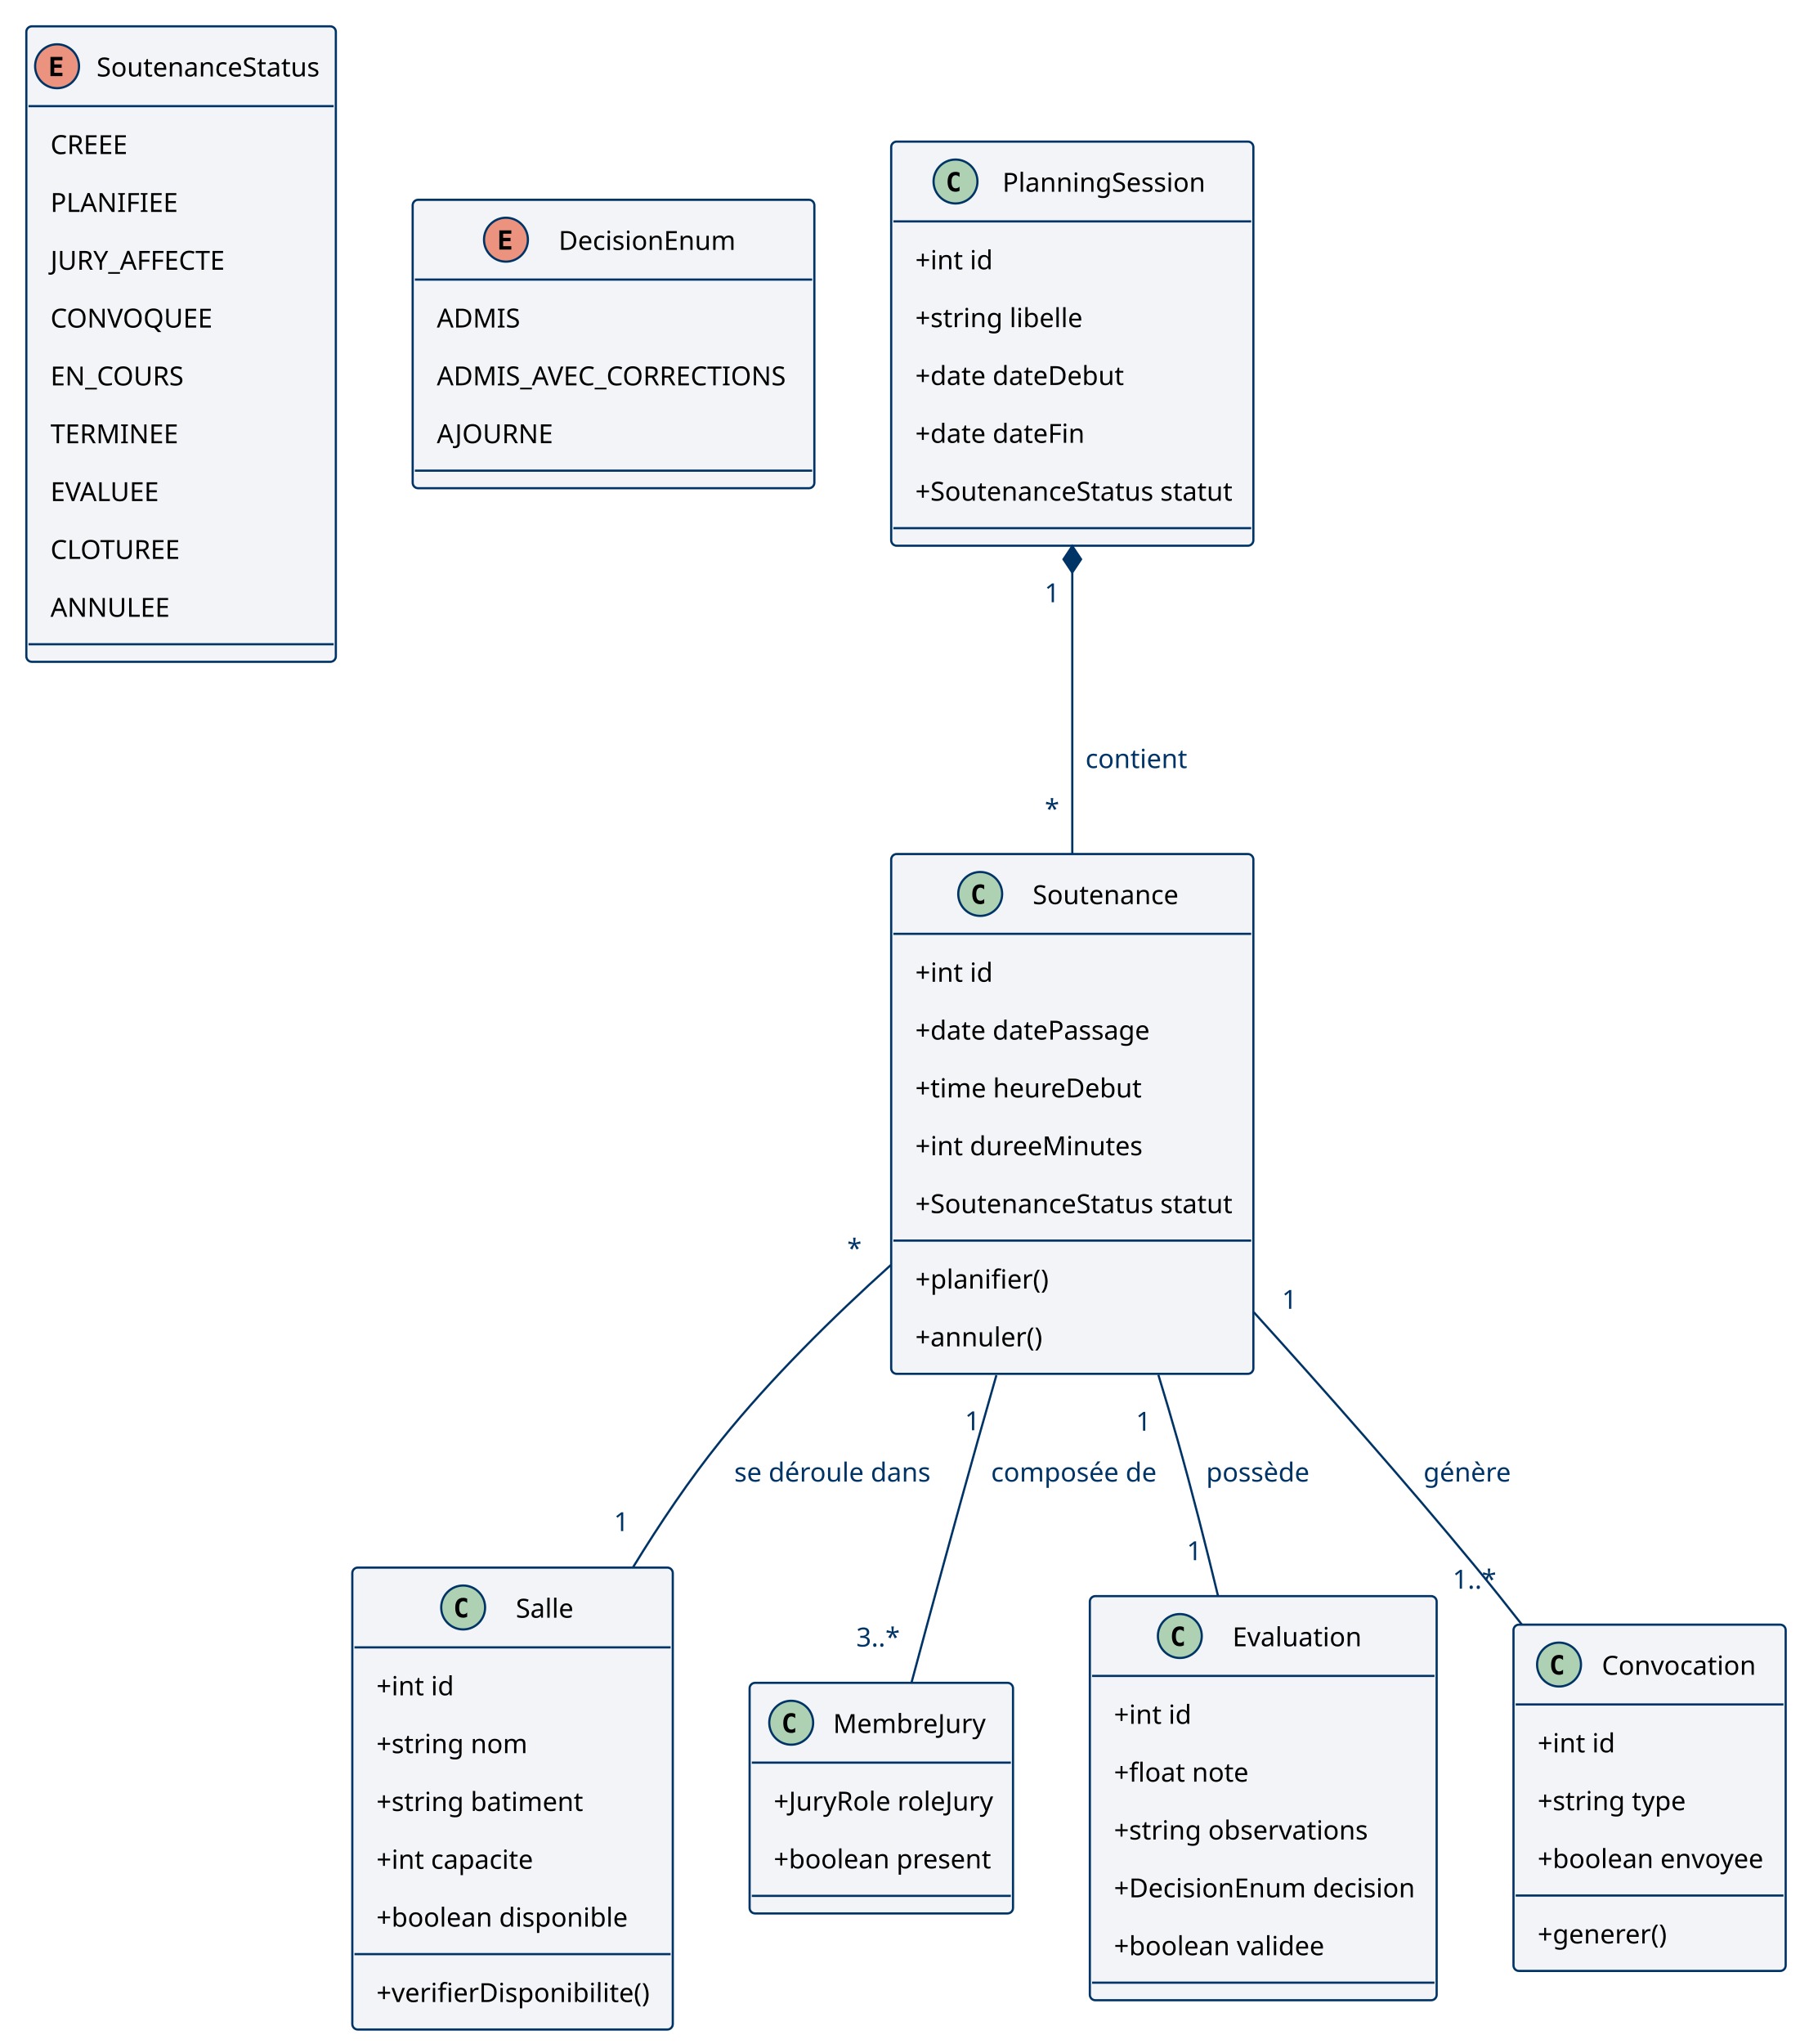
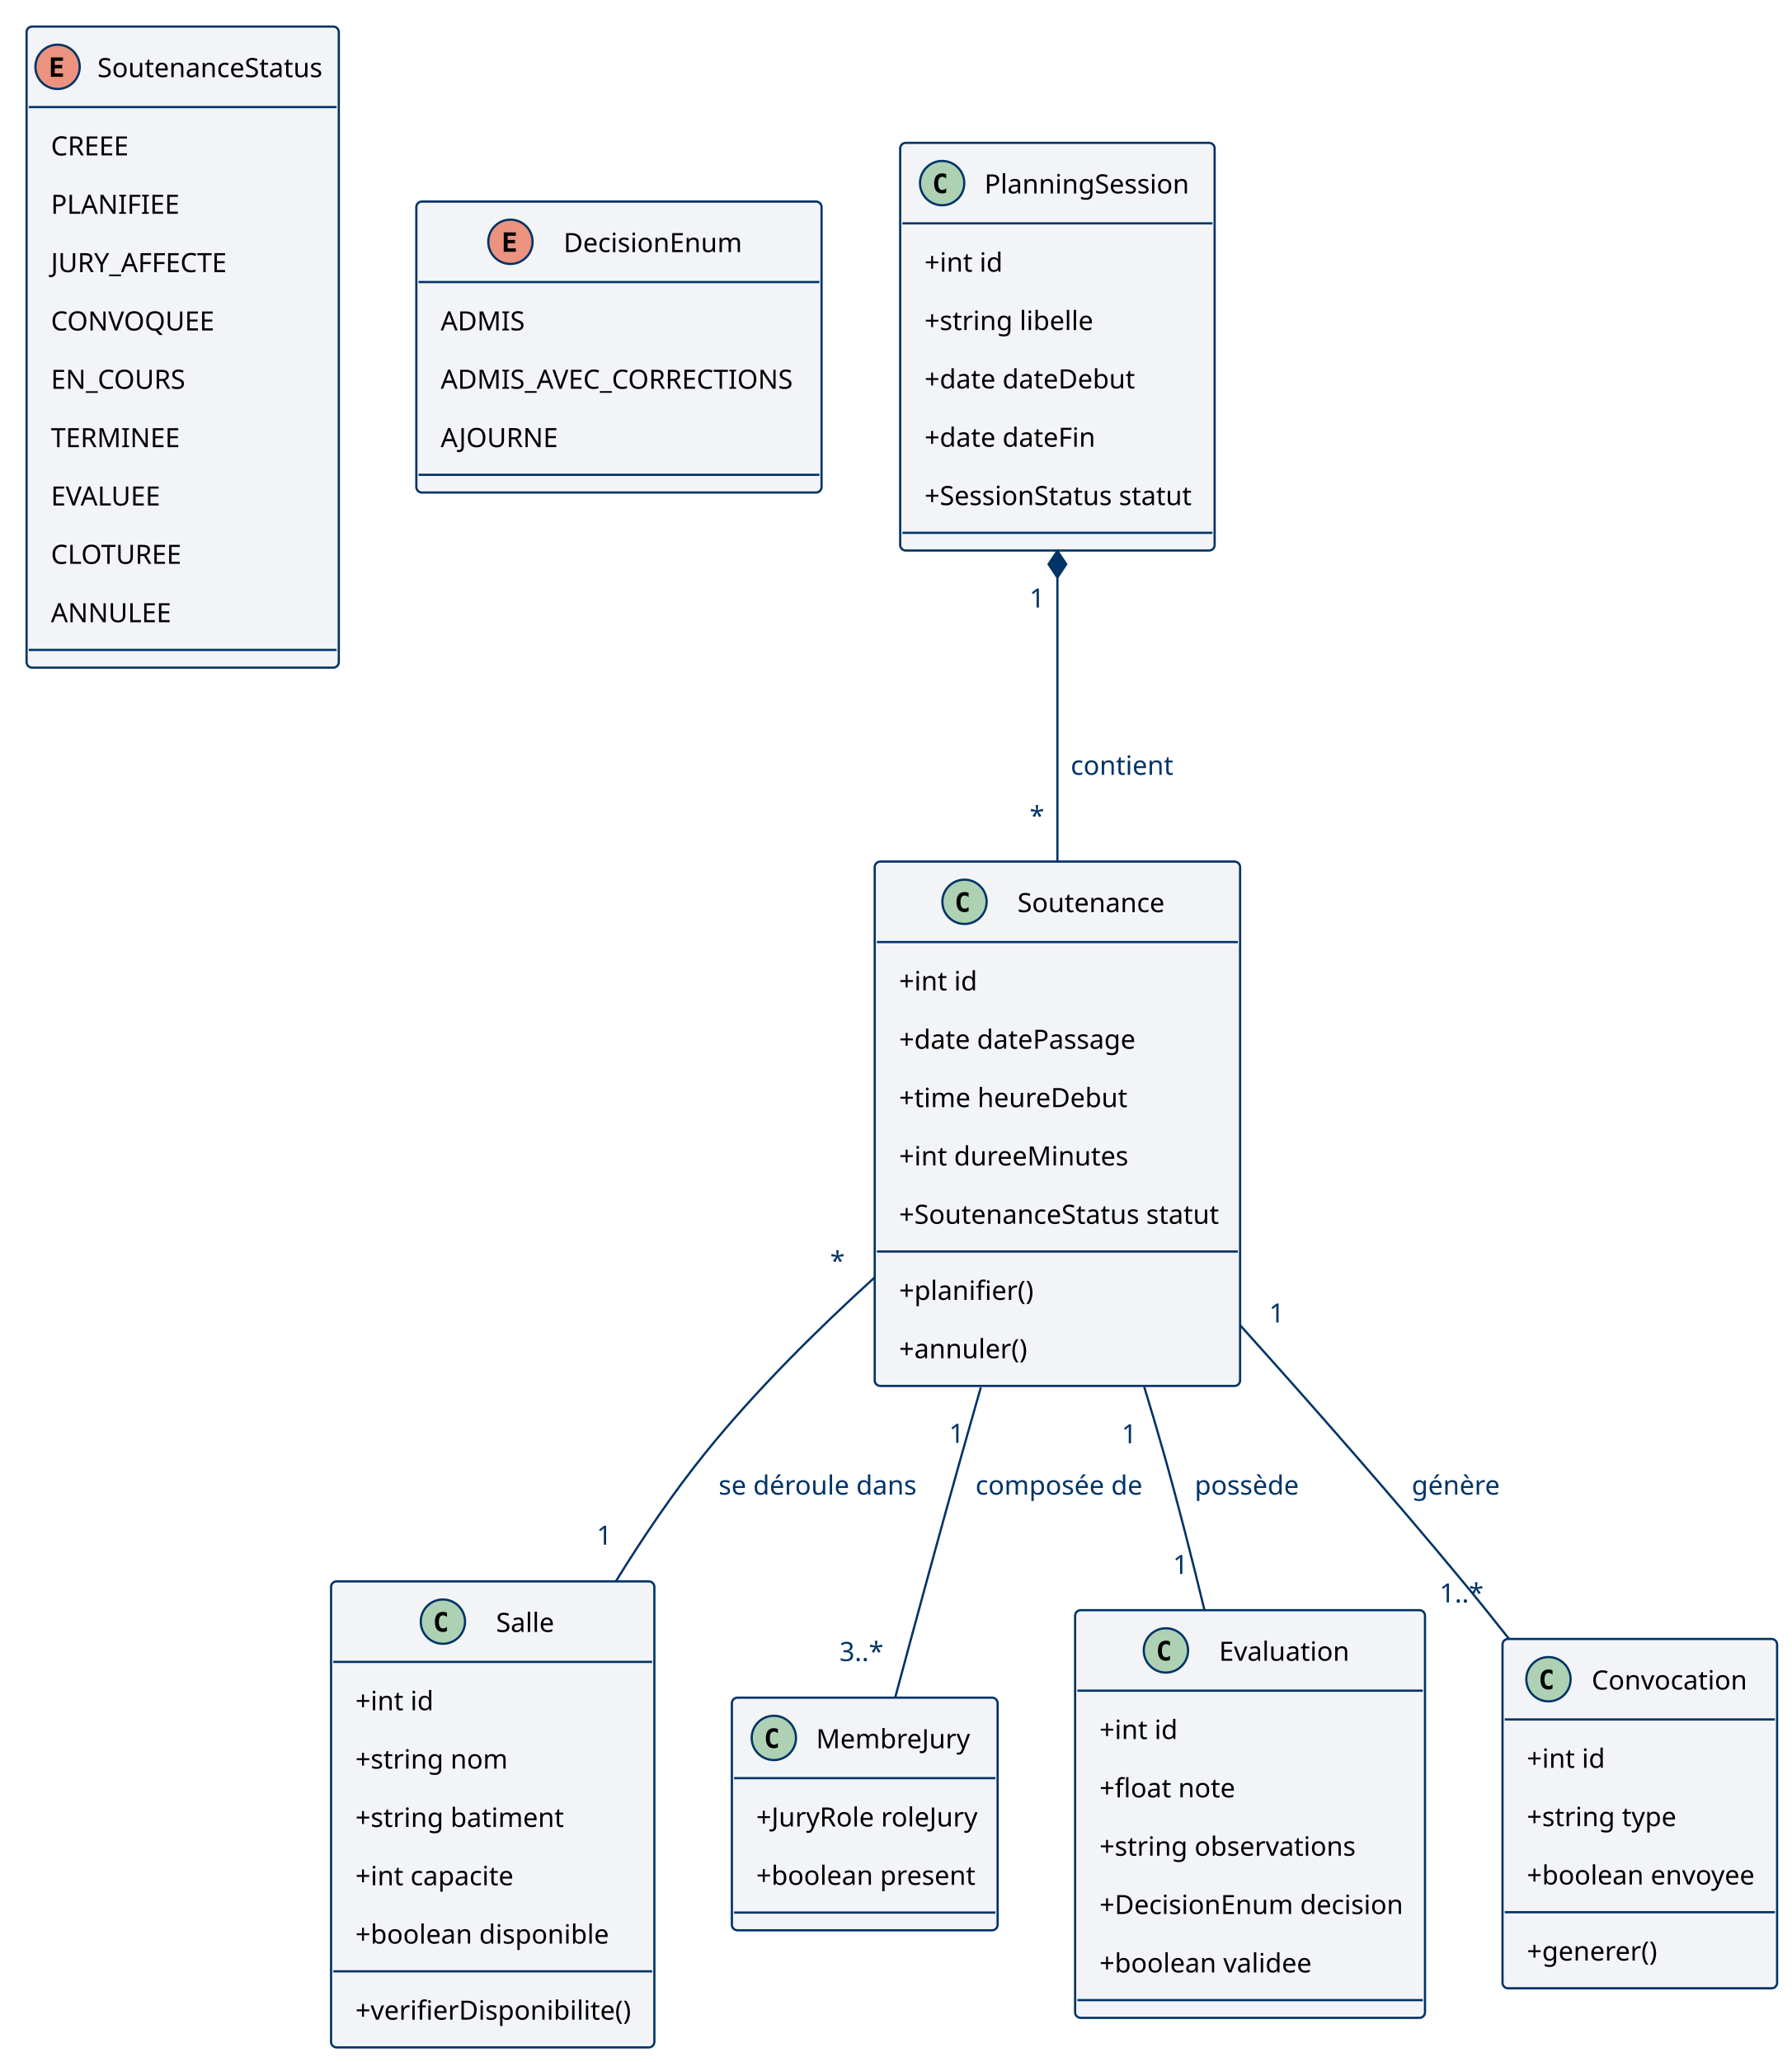
- <svg xmlns="http://www.w3.org/2000/svg" contentStyleType="text/css" height="931px" preserveAspectRatio="none" style="width:820px;height:931px;background:#FFFFFF;" version="1.1" viewBox="0 0 820 931" width="820px" zoomAndPan="magnify">
+ <svg xmlns="http://www.w3.org/2000/svg" contentStyleType="text/css" height="931px" preserveAspectRatio="none" style="width:809px;height:931px;background:#FFFFFF;" version="1.1" viewBox="0 0 809 931" width="809px" zoomAndPan="magnify">
  <defs />
  <g>
    <g id="elem_SoutenanceStatus">
      <rect codeLine="3" fill="#F2F4F7" height="289.441" id="SoutenanceStatus" rx="2.5" ry="2.5" style="stroke:#003366;stroke-width:1.0;" width="141" x="12" y="12" />
      <ellipse cx="26" cy="30.172" fill="#EB937F" rx="10" ry="10" style="stroke:#003366;stroke-width:1.0;" />
      <path d="M28.438,34.672 L22.984,34.672 L22.984,25.922 L28.438,25.922 L28.438,27.453 L24.719,27.453 L24.719,29.328 L28.078,29.328 L28.078,30.86 L24.719,30.86 L24.719,33.141 L28.438,33.141 L28.438,34.672 Z " fill="#000000" />
      <text fill="#000000" font-family="sans-serif" font-size="12" lengthAdjust="spacing" textLength="101" x="44" y="34.828">SoutenanceStatus</text>
      <line style="stroke:#003366;stroke-width:1.0;" x1="13" x2="152" y1="48.344" y2="48.344" />
      <text fill="#000000" font-family="sans-serif" font-size="12" lengthAdjust="spacing" textLength="36" x="23" y="70.172">CREEE</text>
      <text fill="#000000" font-family="sans-serif" font-size="12" lengthAdjust="spacing" textLength="58" x="23" y="96.516">PLANIFIEE</text>
      <text fill="#000000" font-family="sans-serif" font-size="12" lengthAdjust="spacing" textLength="80" x="23" y="122.86">JURY_AFFECTE</text>
      <text fill="#000000" font-family="sans-serif" font-size="12" lengthAdjust="spacing" textLength="74" x="23" y="149.204">CONVOQUEE</text>
      <text fill="#000000" font-family="sans-serif" font-size="12" lengthAdjust="spacing" textLength="61" x="23" y="175.549">EN_COURS</text>
      <text fill="#000000" font-family="sans-serif" font-size="12" lengthAdjust="spacing" textLength="59" x="23" y="201.893">TERMINEE</text>
      <text fill="#000000" font-family="sans-serif" font-size="12" lengthAdjust="spacing" textLength="51" x="23" y="228.237">EVALUEE</text>
      <text fill="#000000" font-family="sans-serif" font-size="12" lengthAdjust="spacing" textLength="60" x="23" y="254.581">CLOTUREE</text>
      <text fill="#000000" font-family="sans-serif" font-size="12" lengthAdjust="spacing" textLength="55" x="23" y="280.925">ANNULEE</text>
      <line style="stroke:#003366;stroke-width:1.0;" x1="13" x2="152" y1="293.441" y2="293.441" />
    </g>
    <g id="elem_DecisionEnum">
      <rect codeLine="15" fill="#F2F4F7" height="131.376" id="DecisionEnum" rx="2.5" ry="2.5" style="stroke:#003366;stroke-width:1.0;" width="183" x="188" y="91" />
      <ellipse cx="230.5" cy="109.172" fill="#EB937F" rx="10" ry="10" style="stroke:#003366;stroke-width:1.0;" />
      <path d="M232.938,113.672 L227.484,113.672 L227.484,104.922 L232.938,104.922 L232.938,106.453 L229.219,106.453 L229.219,108.328 L232.578,108.328 L232.578,109.86 L229.219,109.86 L229.219,112.141 L232.938,112.141 L232.938,113.672 Z " fill="#000000" />
      <text fill="#000000" font-family="sans-serif" font-size="12" lengthAdjust="spacing" textLength="80" x="254.5" y="113.828">DecisionEnum</text>
      <line style="stroke:#003366;stroke-width:1.0;" x1="189" x2="370" y1="127.344" y2="127.344" />
      <text fill="#000000" font-family="sans-serif" font-size="12" lengthAdjust="spacing" textLength="39" x="199" y="149.172">ADMIS</text>
      <text fill="#000000" font-family="sans-serif" font-size="12" lengthAdjust="spacing" textLength="161" x="199" y="175.516">ADMIS_AVEC_CORRECTIONS</text>
      <text fill="#000000" font-family="sans-serif" font-size="12" lengthAdjust="spacing" textLength="52" x="199" y="201.86">AJOURNE</text>
      <line style="stroke:#003366;stroke-width:1.0;" x1="189" x2="370" y1="214.376" y2="214.376" />
    </g>
    <g id="elem_Soutenance">
-       <rect codeLine="21" fill="#F2F4F7" height="236.753" id="Soutenance" rx="2.5" ry="2.5" style="stroke:#003366;stroke-width:1.0;" width="165" x="406" y="389" />
-       <ellipse cx="446.55" cy="407.172" fill="#ADD1B2" rx="10" ry="10" style="stroke:#003366;stroke-width:1.0;" />
-       <path d="M448.378,411.422 Q447.972,411.625 447.519,411.735 Q447.066,411.844 446.581,411.844 Q444.8,411.844 443.863,410.688 Q442.941,409.516 442.941,407.313 Q442.941,405.094 443.863,403.938 Q444.8,402.766 446.581,402.766 Q447.066,402.766 447.519,402.875 Q447.988,402.969 448.378,403.188 L448.378,405.11 Q447.941,404.703 447.519,404.516 Q447.097,404.313 446.659,404.313 Q445.706,404.313 445.222,405.078 Q444.738,405.828 444.738,407.313 Q444.738,408.781 445.222,409.531 Q445.706,410.281 446.659,410.281 Q447.097,410.281 447.519,410.094 Q447.941,409.906 448.378,409.5 L448.378,411.422 Z " fill="#000000" />
-       <text fill="#000000" font-family="sans-serif" font-size="12" lengthAdjust="spacing" textLength="66" x="470.45" y="411.828">Soutenance</text>
-       <line style="stroke:#003366;stroke-width:1.0;" x1="407" x2="570" y1="425.344" y2="425.344" />
-       <text fill="#000000" font-family="sans-serif" font-size="12" lengthAdjust="spacing" textLength="34" x="417" y="447.172">+int id</text>
-       <text fill="#000000" font-family="sans-serif" font-size="12" lengthAdjust="spacing" textLength="107" x="417" y="473.516">+date datePassage</text>
-       <text fill="#000000" font-family="sans-serif" font-size="12" lengthAdjust="spacing" textLength="102" x="417" y="499.86">+time heureDebut</text>
-       <text fill="#000000" font-family="sans-serif" font-size="12" lengthAdjust="spacing" textLength="102" x="417" y="526.205">+int dureeMinutes</text>
-       <text fill="#000000" font-family="sans-serif" font-size="12" lengthAdjust="spacing" textLength="143" x="417" y="552.549">+SoutenanceStatus statut</text>
-       <line style="stroke:#003366;stroke-width:1.0;" x1="407" x2="570" y1="565.065" y2="565.065" />
-       <text fill="#000000" font-family="sans-serif" font-size="12" lengthAdjust="spacing" textLength="61" x="417" y="586.893">+planifier()</text>
-       <text fill="#000000" font-family="sans-serif" font-size="12" lengthAdjust="spacing" textLength="58" x="417" y="613.237">+annuler()</text>
+       <rect codeLine="21" fill="#F2F4F7" height="236.753" id="Soutenance" rx="2.5" ry="2.5" style="stroke:#003366;stroke-width:1.0;" width="165" x="395" y="389" />
+       <ellipse cx="435.55" cy="407.172" fill="#ADD1B2" rx="10" ry="10" style="stroke:#003366;stroke-width:1.0;" />
+       <path d="M437.378,411.422 Q436.972,411.625 436.519,411.735 Q436.066,411.844 435.581,411.844 Q433.8,411.844 432.863,410.688 Q431.941,409.516 431.941,407.313 Q431.941,405.094 432.863,403.938 Q433.8,402.766 435.581,402.766 Q436.066,402.766 436.519,402.875 Q436.988,402.969 437.378,403.188 L437.378,405.11 Q436.941,404.703 436.519,404.516 Q436.097,404.313 435.659,404.313 Q434.706,404.313 434.222,405.078 Q433.738,405.828 433.738,407.313 Q433.738,408.781 434.222,409.531 Q434.706,410.281 435.659,410.281 Q436.097,410.281 436.519,410.094 Q436.941,409.906 437.378,409.5 L437.378,411.422 Z " fill="#000000" />
+       <text fill="#000000" font-family="sans-serif" font-size="12" lengthAdjust="spacing" textLength="66" x="459.45" y="411.828">Soutenance</text>
+       <line style="stroke:#003366;stroke-width:1.0;" x1="396" x2="559" y1="425.344" y2="425.344" />
+       <text fill="#000000" font-family="sans-serif" font-size="12" lengthAdjust="spacing" textLength="34" x="406" y="447.172">+int id</text>
+       <text fill="#000000" font-family="sans-serif" font-size="12" lengthAdjust="spacing" textLength="107" x="406" y="473.516">+date datePassage</text>
+       <text fill="#000000" font-family="sans-serif" font-size="12" lengthAdjust="spacing" textLength="102" x="406" y="499.86">+time heureDebut</text>
+       <text fill="#000000" font-family="sans-serif" font-size="12" lengthAdjust="spacing" textLength="102" x="406" y="526.205">+int dureeMinutes</text>
+       <text fill="#000000" font-family="sans-serif" font-size="12" lengthAdjust="spacing" textLength="143" x="406" y="552.549">+SoutenanceStatus statut</text>
+       <line style="stroke:#003366;stroke-width:1.0;" x1="396" x2="559" y1="565.065" y2="565.065" />
+       <text fill="#000000" font-family="sans-serif" font-size="12" lengthAdjust="spacing" textLength="61" x="406" y="586.893">+planifier()</text>
+       <text fill="#000000" font-family="sans-serif" font-size="12" lengthAdjust="spacing" textLength="58" x="406" y="613.237">+annuler()</text>
    </g>
    <g id="elem_Salle">
-       <rect codeLine="31" fill="#F2F4F7" height="210.409" id="Salle" rx="2.5" ry="2.5" style="stroke:#003366;stroke-width:1.0;" width="146" x="160.5" y="714" />
-       <ellipse cx="211" cy="732.172" fill="#ADD1B2" rx="10" ry="10" style="stroke:#003366;stroke-width:1.0;" />
-       <path d="M212.828,736.422 Q212.422,736.625 211.969,736.735 Q211.516,736.844 211.031,736.844 Q209.25,736.844 208.312,735.688 Q207.391,734.516 207.391,732.313 Q207.391,730.094 208.312,728.938 Q209.25,727.766 211.031,727.766 Q211.516,727.766 211.969,727.875 Q212.438,727.969 212.828,728.188 L212.828,730.11 Q212.391,729.703 211.969,729.516 Q211.547,729.313 211.109,729.313 Q210.156,729.313 209.672,730.078 Q209.188,730.828 209.188,732.313 Q209.188,733.781 209.672,734.531 Q210.156,735.281 211.109,735.281 Q211.547,735.281 211.969,735.094 Q212.391,734.906 212.828,734.5 L212.828,736.422 Z " fill="#000000" />
-       <text fill="#000000" font-family="sans-serif" font-size="12" lengthAdjust="spacing" textLength="27" x="235" y="736.828">Salle</text>
-       <line style="stroke:#003366;stroke-width:1.0;" x1="161.5" x2="305.5" y1="750.344" y2="750.344" />
-       <text fill="#000000" font-family="sans-serif" font-size="12" lengthAdjust="spacing" textLength="34" x="171.5" y="772.172">+int id</text>
-       <text fill="#000000" font-family="sans-serif" font-size="12" lengthAdjust="spacing" textLength="67" x="171.5" y="798.516">+string nom</text>
-       <text fill="#000000" font-family="sans-serif" font-size="12" lengthAdjust="spacing" textLength="92" x="171.5" y="824.86">+string batiment</text>
-       <text fill="#000000" font-family="sans-serif" font-size="12" lengthAdjust="spacing" textLength="71" x="171.5" y="851.205">+int capacite</text>
-       <text fill="#000000" font-family="sans-serif" font-size="12" lengthAdjust="spacing" textLength="112" x="171.5" y="877.549">+boolean disponible</text>
-       <line style="stroke:#003366;stroke-width:1.0;" x1="161.5" x2="305.5" y1="890.065" y2="890.065" />
-       <text fill="#000000" font-family="sans-serif" font-size="12" lengthAdjust="spacing" textLength="124" x="171.5" y="911.893">+verifierDisponibilite()</text>
+       <rect codeLine="31" fill="#F2F4F7" height="210.409" id="Salle" rx="2.5" ry="2.5" style="stroke:#003366;stroke-width:1.0;" width="146" x="149.5" y="714" />
+       <ellipse cx="200" cy="732.172" fill="#ADD1B2" rx="10" ry="10" style="stroke:#003366;stroke-width:1.0;" />
+       <path d="M201.828,736.422 Q201.422,736.625 200.969,736.735 Q200.516,736.844 200.031,736.844 Q198.25,736.844 197.312,735.688 Q196.391,734.516 196.391,732.313 Q196.391,730.094 197.312,728.938 Q198.25,727.766 200.031,727.766 Q200.516,727.766 200.969,727.875 Q201.438,727.969 201.828,728.188 L201.828,730.11 Q201.391,729.703 200.969,729.516 Q200.547,729.313 200.109,729.313 Q199.156,729.313 198.672,730.078 Q198.188,730.828 198.188,732.313 Q198.188,733.781 198.672,734.531 Q199.156,735.281 200.109,735.281 Q200.547,735.281 200.969,735.094 Q201.391,734.906 201.828,734.5 L201.828,736.422 Z " fill="#000000" />
+       <text fill="#000000" font-family="sans-serif" font-size="12" lengthAdjust="spacing" textLength="27" x="224" y="736.828">Salle</text>
+       <line style="stroke:#003366;stroke-width:1.0;" x1="150.5" x2="294.5" y1="750.344" y2="750.344" />
+       <text fill="#000000" font-family="sans-serif" font-size="12" lengthAdjust="spacing" textLength="34" x="160.5" y="772.172">+int id</text>
+       <text fill="#000000" font-family="sans-serif" font-size="12" lengthAdjust="spacing" textLength="67" x="160.5" y="798.516">+string nom</text>
+       <text fill="#000000" font-family="sans-serif" font-size="12" lengthAdjust="spacing" textLength="92" x="160.5" y="824.86">+string batiment</text>
+       <text fill="#000000" font-family="sans-serif" font-size="12" lengthAdjust="spacing" textLength="71" x="160.5" y="851.205">+int capacite</text>
+       <text fill="#000000" font-family="sans-serif" font-size="12" lengthAdjust="spacing" textLength="112" x="160.5" y="877.549">+boolean disponible</text>
+       <line style="stroke:#003366;stroke-width:1.0;" x1="150.5" x2="294.5" y1="890.065" y2="890.065" />
+       <text fill="#000000" font-family="sans-serif" font-size="12" lengthAdjust="spacing" textLength="124" x="160.5" y="911.893">+verifierDisponibilite()</text>
    </g>
    <g id="elem_MembreJury">
-       <rect codeLine="40" fill="#F2F4F7" height="105.032" id="MembreJury" rx="2.5" ry="2.5" style="stroke:#003366;stroke-width:1.0;" width="120" x="341.5" y="766.5" />
-       <ellipse cx="360.45" cy="784.672" fill="#ADD1B2" rx="10" ry="10" style="stroke:#003366;stroke-width:1.0;" />
-       <path d="M362.278,788.922 Q361.872,789.125 361.419,789.235 Q360.966,789.344 360.481,789.344 Q358.7,789.344 357.762,788.188 Q356.841,787.016 356.841,784.813 Q356.841,782.594 357.762,781.438 Q358.7,780.266 360.481,780.266 Q360.966,780.266 361.419,780.375 Q361.887,780.469 362.278,780.688 L362.278,782.61 Q361.841,782.203 361.419,782.016 Q360.997,781.813 360.559,781.813 Q359.606,781.813 359.122,782.578 Q358.637,783.328 358.637,784.813 Q358.637,786.281 359.122,787.031 Q359.606,787.781 360.559,787.781 Q360.997,787.781 361.419,787.594 Q361.841,787.406 362.278,787 L362.278,788.922 Z " fill="#000000" />
-       <text fill="#000000" font-family="sans-serif" font-size="12" lengthAdjust="spacing" textLength="69" x="379.55" y="789.328">MembreJury</text>
-       <line style="stroke:#003366;stroke-width:1.0;" x1="342.5" x2="460.5" y1="802.844" y2="802.844" />
-       <text fill="#000000" font-family="sans-serif" font-size="12" lengthAdjust="spacing" textLength="98" x="352.5" y="824.672">+JuryRole roleJury</text>
-       <text fill="#000000" font-family="sans-serif" font-size="12" lengthAdjust="spacing" textLength="98" x="352.5" y="851.016">+boolean present</text>
-       <line style="stroke:#003366;stroke-width:1.0;" x1="342.5" x2="460.5" y1="863.532" y2="863.532" />
+       <rect codeLine="40" fill="#F2F4F7" height="105.032" id="MembreJury" rx="2.5" ry="2.5" style="stroke:#003366;stroke-width:1.0;" width="120" x="330.5" y="766.5" />
+       <ellipse cx="349.45" cy="784.672" fill="#ADD1B2" rx="10" ry="10" style="stroke:#003366;stroke-width:1.0;" />
+       <path d="M351.278,788.922 Q350.872,789.125 350.419,789.235 Q349.966,789.344 349.481,789.344 Q347.7,789.344 346.762,788.188 Q345.841,787.016 345.841,784.813 Q345.841,782.594 346.762,781.438 Q347.7,780.266 349.481,780.266 Q349.966,780.266 350.419,780.375 Q350.887,780.469 351.278,780.688 L351.278,782.61 Q350.841,782.203 350.419,782.016 Q349.997,781.813 349.559,781.813 Q348.606,781.813 348.122,782.578 Q347.637,783.328 347.637,784.813 Q347.637,786.281 348.122,787.031 Q348.606,787.781 349.559,787.781 Q349.997,787.781 350.419,787.594 Q350.841,787.406 351.278,787 L351.278,788.922 Z " fill="#000000" />
+       <text fill="#000000" font-family="sans-serif" font-size="12" lengthAdjust="spacing" textLength="69" x="368.55" y="789.328">MembreJury</text>
+       <line style="stroke:#003366;stroke-width:1.0;" x1="331.5" x2="449.5" y1="802.844" y2="802.844" />
+       <text fill="#000000" font-family="sans-serif" font-size="12" lengthAdjust="spacing" textLength="98" x="341.5" y="824.672">+JuryRole roleJury</text>
+       <text fill="#000000" font-family="sans-serif" font-size="12" lengthAdjust="spacing" textLength="98" x="341.5" y="851.016">+boolean present</text>
+       <line style="stroke:#003366;stroke-width:1.0;" x1="331.5" x2="449.5" y1="863.532" y2="863.532" />
    </g>
    <g id="elem_Evaluation">
-       <rect codeLine="45" fill="#F2F4F7" height="184.065" id="Evaluation" rx="2.5" ry="2.5" style="stroke:#003366;stroke-width:1.0;" width="158" x="496.5" y="727" />
-       <ellipse cx="537.5" cy="745.172" fill="#ADD1B2" rx="10" ry="10" style="stroke:#003366;stroke-width:1.0;" />
-       <path d="M539.328,749.422 Q538.922,749.625 538.469,749.735 Q538.016,749.844 537.531,749.844 Q535.75,749.844 534.812,748.688 Q533.891,747.516 533.891,745.313 Q533.891,743.094 534.812,741.938 Q535.75,740.766 537.531,740.766 Q538.016,740.766 538.469,740.875 Q538.938,740.969 539.328,741.188 L539.328,743.11 Q538.891,742.703 538.469,742.516 Q538.047,742.313 537.609,742.313 Q536.656,742.313 536.172,743.078 Q535.688,743.828 535.688,745.313 Q535.688,746.781 536.172,747.531 Q536.656,748.281 537.609,748.281 Q538.047,748.281 538.469,748.094 Q538.891,747.906 539.328,747.5 L539.328,749.422 Z " fill="#000000" />
-       <text fill="#000000" font-family="sans-serif" font-size="12" lengthAdjust="spacing" textLength="58" x="561.5" y="749.828">Evaluation</text>
-       <line style="stroke:#003366;stroke-width:1.0;" x1="497.5" x2="653.5" y1="763.344" y2="763.344" />
-       <text fill="#000000" font-family="sans-serif" font-size="12" lengthAdjust="spacing" textLength="34" x="507.5" y="785.172">+int id</text>
-       <text fill="#000000" font-family="sans-serif" font-size="12" lengthAdjust="spacing" textLength="60" x="507.5" y="811.516">+float note</text>
-       <text fill="#000000" font-family="sans-serif" font-size="12" lengthAdjust="spacing" textLength="114" x="507.5" y="837.86">+string observations</text>
-       <text fill="#000000" font-family="sans-serif" font-size="12" lengthAdjust="spacing" textLength="136" x="507.5" y="864.205">+DecisionEnum decision</text>
-       <text fill="#000000" font-family="sans-serif" font-size="12" lengthAdjust="spacing" textLength="95" x="507.5" y="890.549">+boolean validee</text>
-       <line style="stroke:#003366;stroke-width:1.0;" x1="497.5" x2="653.5" y1="903.065" y2="903.065" />
+       <rect codeLine="45" fill="#F2F4F7" height="184.065" id="Evaluation" rx="2.5" ry="2.5" style="stroke:#003366;stroke-width:1.0;" width="158" x="485.5" y="727" />
+       <ellipse cx="526.5" cy="745.172" fill="#ADD1B2" rx="10" ry="10" style="stroke:#003366;stroke-width:1.0;" />
+       <path d="M528.328,749.422 Q527.922,749.625 527.469,749.735 Q527.016,749.844 526.531,749.844 Q524.75,749.844 523.812,748.688 Q522.891,747.516 522.891,745.313 Q522.891,743.094 523.812,741.938 Q524.75,740.766 526.531,740.766 Q527.016,740.766 527.469,740.875 Q527.938,740.969 528.328,741.188 L528.328,743.11 Q527.891,742.703 527.469,742.516 Q527.047,742.313 526.609,742.313 Q525.656,742.313 525.172,743.078 Q524.688,743.828 524.688,745.313 Q524.688,746.781 525.172,747.531 Q525.656,748.281 526.609,748.281 Q527.047,748.281 527.469,748.094 Q527.891,747.906 528.328,747.5 L528.328,749.422 Z " fill="#000000" />
+       <text fill="#000000" font-family="sans-serif" font-size="12" lengthAdjust="spacing" textLength="58" x="550.5" y="749.828">Evaluation</text>
+       <line style="stroke:#003366;stroke-width:1.0;" x1="486.5" x2="642.5" y1="763.344" y2="763.344" />
+       <text fill="#000000" font-family="sans-serif" font-size="12" lengthAdjust="spacing" textLength="34" x="496.5" y="785.172">+int id</text>
+       <text fill="#000000" font-family="sans-serif" font-size="12" lengthAdjust="spacing" textLength="60" x="496.5" y="811.516">+float note</text>
+       <text fill="#000000" font-family="sans-serif" font-size="12" lengthAdjust="spacing" textLength="114" x="496.5" y="837.86">+string observations</text>
+       <text fill="#000000" font-family="sans-serif" font-size="12" lengthAdjust="spacing" textLength="136" x="496.5" y="864.205">+DecisionEnum decision</text>
+       <text fill="#000000" font-family="sans-serif" font-size="12" lengthAdjust="spacing" textLength="95" x="496.5" y="890.549">+boolean validee</text>
+       <line style="stroke:#003366;stroke-width:1.0;" x1="486.5" x2="642.5" y1="903.065" y2="903.065" />
    </g>
    <g id="elem_PlanningSession">
-       <rect codeLine="53" fill="#F2F4F7" height="184.065" id="PlanningSession" rx="2.5" ry="2.5" style="stroke:#003366;stroke-width:1.0;" width="165" x="406" y="64.5" />
-       <ellipse cx="435.3" cy="82.672" fill="#ADD1B2" rx="10" ry="10" style="stroke:#003366;stroke-width:1.0;" />
-       <path d="M437.128,86.922 Q436.722,87.125 436.269,87.235 Q435.816,87.344 435.331,87.344 Q433.55,87.344 432.613,86.188 Q431.691,85.016 431.691,82.813 Q431.691,80.594 432.613,79.438 Q433.55,78.266 435.331,78.266 Q435.816,78.266 436.269,78.375 Q436.738,78.469 437.128,78.688 L437.128,80.61 Q436.691,80.203 436.269,80.016 Q435.847,79.813 435.409,79.813 Q434.456,79.813 433.972,80.578 Q433.488,81.328 433.488,82.813 Q433.488,84.281 433.972,85.031 Q434.456,85.781 435.409,85.781 Q435.847,85.781 436.269,85.594 Q436.691,85.406 437.128,85 L437.128,86.922 Z " fill="#000000" />
-       <text fill="#000000" font-family="sans-serif" font-size="12" lengthAdjust="spacing" textLength="91" x="456.7" y="87.328">PlanningSession</text>
-       <line style="stroke:#003366;stroke-width:1.0;" x1="407" x2="570" y1="100.844" y2="100.844" />
-       <text fill="#000000" font-family="sans-serif" font-size="12" lengthAdjust="spacing" textLength="34" x="417" y="122.672">+int id</text>
-       <text fill="#000000" font-family="sans-serif" font-size="12" lengthAdjust="spacing" textLength="75" x="417" y="149.016">+string libelle</text>
-       <text fill="#000000" font-family="sans-serif" font-size="12" lengthAdjust="spacing" textLength="94" x="417" y="175.36">+date dateDebut</text>
-       <text fill="#000000" font-family="sans-serif" font-size="12" lengthAdjust="spacing" textLength="76" x="417" y="201.704">+date dateFin</text>
-       <text fill="#000000" font-family="sans-serif" font-size="12" lengthAdjust="spacing" textLength="143" x="417" y="228.049">+SoutenanceStatus statut</text>
-       <line style="stroke:#003366;stroke-width:1.0;" x1="407" x2="570" y1="240.565" y2="240.565" />
+       <rect codeLine="53" fill="#F2F4F7" height="184.065" id="PlanningSession" rx="2.5" ry="2.5" style="stroke:#003366;stroke-width:1.0;" width="142" x="406.5" y="64.5" />
+       <ellipse cx="425.45" cy="82.672" fill="#ADD1B2" rx="10" ry="10" style="stroke:#003366;stroke-width:1.0;" />
+       <path d="M427.278,86.922 Q426.872,87.125 426.419,87.235 Q425.966,87.344 425.481,87.344 Q423.7,87.344 422.762,86.188 Q421.841,85.016 421.841,82.813 Q421.841,80.594 422.762,79.438 Q423.7,78.266 425.481,78.266 Q425.966,78.266 426.419,78.375 Q426.887,78.469 427.278,78.688 L427.278,80.61 Q426.841,80.203 426.419,80.016 Q425.997,79.813 425.559,79.813 Q424.606,79.813 424.122,80.578 Q423.637,81.328 423.637,82.813 Q423.637,84.281 424.122,85.031 Q424.606,85.781 425.559,85.781 Q425.997,85.781 426.419,85.594 Q426.841,85.406 427.278,85 L427.278,86.922 Z " fill="#000000" />
+       <text fill="#000000" font-family="sans-serif" font-size="12" lengthAdjust="spacing" textLength="91" x="444.55" y="87.328">PlanningSession</text>
+       <line style="stroke:#003366;stroke-width:1.0;" x1="407.5" x2="547.5" y1="100.844" y2="100.844" />
+       <text fill="#000000" font-family="sans-serif" font-size="12" lengthAdjust="spacing" textLength="34" x="417.5" y="122.672">+int id</text>
+       <text fill="#000000" font-family="sans-serif" font-size="12" lengthAdjust="spacing" textLength="75" x="417.5" y="149.016">+string libelle</text>
+       <text fill="#000000" font-family="sans-serif" font-size="12" lengthAdjust="spacing" textLength="94" x="417.5" y="175.36">+date dateDebut</text>
+       <text fill="#000000" font-family="sans-serif" font-size="12" lengthAdjust="spacing" textLength="76" x="417.5" y="201.704">+date dateFin</text>
+       <text fill="#000000" font-family="sans-serif" font-size="12" lengthAdjust="spacing" textLength="120" x="417.5" y="228.049">+SessionStatus statut</text>
+       <line style="stroke:#003366;stroke-width:1.0;" x1="407.5" x2="547.5" y1="240.565" y2="240.565" />
    </g>
    <g id="elem_Convocation">
-       <rect codeLine="61" fill="#F2F4F7" height="157.721" id="Convocation" rx="2.5" ry="2.5" style="stroke:#003366;stroke-width:1.0;" width="124" x="689.5" y="740" />
-       <ellipse cx="710.25" cy="758.172" fill="#ADD1B2" rx="10" ry="10" style="stroke:#003366;stroke-width:1.0;" />
-       <path d="M712.078,762.422 Q711.672,762.625 711.219,762.735 Q710.766,762.844 710.281,762.844 Q708.5,762.844 707.562,761.688 Q706.641,760.516 706.641,758.313 Q706.641,756.094 707.562,754.938 Q708.5,753.766 710.281,753.766 Q710.766,753.766 711.219,753.875 Q711.688,753.969 712.078,754.188 L712.078,756.11 Q711.641,755.703 711.219,755.516 Q710.797,755.313 710.359,755.313 Q709.406,755.313 708.922,756.078 Q708.438,756.828 708.438,758.313 Q708.438,759.781 708.922,760.531 Q709.406,761.281 710.359,761.281 Q710.797,761.281 711.219,761.094 Q711.641,760.906 712.078,760.5 L712.078,762.422 Z " fill="#000000" />
-       <text fill="#000000" font-family="sans-serif" font-size="12" lengthAdjust="spacing" textLength="69" x="729.75" y="762.828">Convocation</text>
-       <line style="stroke:#003366;stroke-width:1.0;" x1="690.5" x2="812.5" y1="776.344" y2="776.344" />
-       <text fill="#000000" font-family="sans-serif" font-size="12" lengthAdjust="spacing" textLength="34" x="700.5" y="798.172">+int id</text>
-       <text fill="#000000" font-family="sans-serif" font-size="12" lengthAdjust="spacing" textLength="66" x="700.5" y="824.516">+string type</text>
-       <text fill="#000000" font-family="sans-serif" font-size="12" lengthAdjust="spacing" textLength="102" x="700.5" y="850.86">+boolean envoyee</text>
-       <line style="stroke:#003366;stroke-width:1.0;" x1="690.5" x2="812.5" y1="863.376" y2="863.376" />
-       <text fill="#000000" font-family="sans-serif" font-size="12" lengthAdjust="spacing" textLength="60" x="700.5" y="885.205">+generer()</text>
+       <rect codeLine="61" fill="#F2F4F7" height="157.721" id="Convocation" rx="2.5" ry="2.5" style="stroke:#003366;stroke-width:1.0;" width="124" x="678.5" y="740" />
+       <ellipse cx="699.25" cy="758.172" fill="#ADD1B2" rx="10" ry="10" style="stroke:#003366;stroke-width:1.0;" />
+       <path d="M701.078,762.422 Q700.672,762.625 700.219,762.735 Q699.766,762.844 699.281,762.844 Q697.5,762.844 696.562,761.688 Q695.641,760.516 695.641,758.313 Q695.641,756.094 696.562,754.938 Q697.5,753.766 699.281,753.766 Q699.766,753.766 700.219,753.875 Q700.688,753.969 701.078,754.188 L701.078,756.11 Q700.641,755.703 700.219,755.516 Q699.797,755.313 699.359,755.313 Q698.406,755.313 697.922,756.078 Q697.438,756.828 697.438,758.313 Q697.438,759.781 697.922,760.531 Q698.406,761.281 699.359,761.281 Q699.797,761.281 700.219,761.094 Q700.641,760.906 701.078,760.5 L701.078,762.422 Z " fill="#000000" />
+       <text fill="#000000" font-family="sans-serif" font-size="12" lengthAdjust="spacing" textLength="69" x="718.75" y="762.828">Convocation</text>
+       <line style="stroke:#003366;stroke-width:1.0;" x1="679.5" x2="801.5" y1="776.344" y2="776.344" />
+       <text fill="#000000" font-family="sans-serif" font-size="12" lengthAdjust="spacing" textLength="34" x="689.5" y="798.172">+int id</text>
+       <text fill="#000000" font-family="sans-serif" font-size="12" lengthAdjust="spacing" textLength="66" x="689.5" y="824.516">+string type</text>
+       <text fill="#000000" font-family="sans-serif" font-size="12" lengthAdjust="spacing" textLength="102" x="689.5" y="850.86">+boolean envoyee</text>
+       <line style="stroke:#003366;stroke-width:1.0;" x1="679.5" x2="801.5" y1="863.376" y2="863.376" />
+       <text fill="#000000" font-family="sans-serif" font-size="12" lengthAdjust="spacing" textLength="60" x="689.5" y="885.205">+generer()</text>
    </g>
    <g id="link_PlanningSession_Soutenance">
-       <path codeLine="68" d="M488.5,260.74 C488.5,303.56 488.5,343.11 488.5,388.82 " fill="none" id="PlanningSession-backto-Soutenance" style="stroke:#003366;stroke-width:1.0;" />
-       <polygon fill="#003366" points="488.5,248.74,484.5,254.74,488.5,260.74,492.5,254.74,488.5,248.74" style="stroke:#003366;stroke-width:1.0;" />
-       <text fill="#003366" font-family="sans-serif" font-size="12" lengthAdjust="spacing" textLength="45" x="494.5" y="349.828">contient</text>
-       <text fill="#003366" font-family="sans-serif" font-size="12" lengthAdjust="spacing" textLength="7" x="475.876" y="274.307">1</text>
-       <text fill="#003366" font-family="sans-serif" font-size="12" lengthAdjust="spacing" textLength="7" x="475.982" y="372.642">*</text>
+       <path codeLine="68" d="M477.5,260.74 C477.5,303.56 477.5,343.11 477.5,388.82 " fill="none" id="PlanningSession-backto-Soutenance" style="stroke:#003366;stroke-width:1.0;" />
+       <polygon fill="#003366" points="477.5,248.74,473.5,254.74,477.5,260.74,481.5,254.74,477.5,248.74" style="stroke:#003366;stroke-width:1.0;" />
+       <text fill="#003366" font-family="sans-serif" font-size="12" lengthAdjust="spacing" textLength="45" x="483.5" y="349.828">contient</text>
+       <text fill="#003366" font-family="sans-serif" font-size="12" lengthAdjust="spacing" textLength="7" x="464.876" y="274.307">1</text>
+       <text fill="#003366" font-family="sans-serif" font-size="12" lengthAdjust="spacing" textLength="7" x="464.982" y="372.642">*</text>
    </g>
    <g id="link_Soutenance_Salle">
-       <path codeLine="69" d="M405.79,576.23 C379.44,599.95 351.25,627.76 328.5,656 C314.18,673.77 300.59,693.94 288.4,713.86 " fill="none" id="Soutenance-Salle" style="stroke:#003366;stroke-width:1.0;" />
-       <text fill="#003366" font-family="sans-serif" font-size="12" lengthAdjust="spacing" textLength="89" x="334.5" y="674.828">se déroule dans</text>
-       <text fill="#003366" font-family="sans-serif" font-size="12" lengthAdjust="spacing" textLength="7" x="385.952" y="572.873">*</text>
-       <text fill="#003366" font-family="sans-serif" font-size="12" lengthAdjust="spacing" textLength="7" x="279.663" y="697.379">1</text>
+       <path codeLine="69" d="M395,576.74 C368.94,600.38 341.08,628.02 318.5,656 C304.13,673.81 290.44,693.99 278.13,713.92 " fill="none" id="Soutenance-Salle" style="stroke:#003366;stroke-width:1.0;" />
+       <text fill="#003366" font-family="sans-serif" font-size="12" lengthAdjust="spacing" textLength="89" x="324.5" y="674.828">se déroule dans</text>
+       <text fill="#003366" font-family="sans-serif" font-size="12" lengthAdjust="spacing" textLength="7" x="374.895" y="573.603">*</text>
+       <text fill="#003366" font-family="sans-serif" font-size="12" lengthAdjust="spacing" textLength="7" x="269.444" y="697.443">1</text>
    </g>
    <g id="link_Soutenance_MembreJury">
-       <path codeLine="70" d="M453.92,626.39 C451.05,636.4 448.21,646.37 445.5,656 C435.11,692.89 423.79,734.63 415.23,766.5 " fill="none" id="Soutenance-MembreJury" style="stroke:#003366;stroke-width:1.0;" />
-       <text fill="#003366" font-family="sans-serif" font-size="12" lengthAdjust="spacing" textLength="75" x="451.5" y="674.828">composée de</text>
-       <text fill="#003366" font-family="sans-serif" font-size="12" lengthAdjust="spacing" textLength="7" x="439.564" y="651.447">1</text>
-       <text fill="#003366" font-family="sans-serif" font-size="12" lengthAdjust="spacing" textLength="20" x="390.067" y="749.956">3..*</text>
+       <path codeLine="70" d="M442.92,626.39 C440.05,636.4 437.21,646.37 434.5,656 C424.11,692.89 412.79,734.63 404.23,766.5 " fill="none" id="Soutenance-MembreJury" style="stroke:#003366;stroke-width:1.0;" />
+       <text fill="#003366" font-family="sans-serif" font-size="12" lengthAdjust="spacing" textLength="75" x="440.5" y="674.828">composée de</text>
+       <text fill="#003366" font-family="sans-serif" font-size="12" lengthAdjust="spacing" textLength="7" x="428.564" y="651.447">1</text>
+       <text fill="#003366" font-family="sans-serif" font-size="12" lengthAdjust="spacing" textLength="20" x="379.067" y="749.956">3..*</text>
    </g>
    <g id="link_Soutenance_Evaluation">
-       <path codeLine="71" d="M527.71,626.19 C530.78,636.25 533.75,646.28 536.5,656 C542.95,678.83 549.27,703.65 554.88,726.85 " fill="none" id="Soutenance-Evaluation" style="stroke:#003366;stroke-width:1.0;" />
-       <text fill="#003366" font-family="sans-serif" font-size="12" lengthAdjust="spacing" textLength="47" x="549.5" y="674.828">possède</text>
-       <text fill="#003366" font-family="sans-serif" font-size="12" lengthAdjust="spacing" textLength="7" x="517.485" y="651.649">1</text>
-       <text fill="#003366" font-family="sans-serif" font-size="12" lengthAdjust="spacing" textLength="7" x="540.65" y="710.638">1</text>
+       <path codeLine="71" d="M516.71,626.19 C519.78,636.25 522.75,646.28 525.5,656 C531.95,678.83 538.27,703.65 543.88,726.85 " fill="none" id="Soutenance-Evaluation" style="stroke:#003366;stroke-width:1.0;" />
+       <text fill="#003366" font-family="sans-serif" font-size="12" lengthAdjust="spacing" textLength="47" x="539.5" y="674.828">possède</text>
+       <text fill="#003366" font-family="sans-serif" font-size="12" lengthAdjust="spacing" textLength="7" x="506.485" y="651.649">1</text>
+       <text fill="#003366" font-family="sans-serif" font-size="12" lengthAdjust="spacing" textLength="7" x="529.65" y="710.638">1</text>
    </g>
    <g id="link_Soutenance_Convocation">
-       <path codeLine="72" d="M571.17,597.66 C603.44,633.28 640.34,675.03 672.5,714 C679.36,722.31 686.39,731.11 693.29,739.94 " fill="none" id="Soutenance-Convocation" style="stroke:#003366;stroke-width:1.0;" />
-       <text fill="#003366" font-family="sans-serif" font-size="12" lengthAdjust="spacing" textLength="40" x="648.5" y="674.828">génère</text>
-       <text fill="#003366" font-family="sans-serif" font-size="12" lengthAdjust="spacing" textLength="7" x="584.005" y="596.144">1</text>
-       <text fill="#003366" font-family="sans-serif" font-size="12" lengthAdjust="spacing" textLength="20" x="661.77" y="723.597">1..*</text>
+       <path codeLine="72" d="M560,598.32 C591.97,633.85 628.51,675.37 660.5,714 C667.4,722.33 674.5,731.16 681.47,740 " fill="none" id="Soutenance-Convocation" style="stroke:#003366;stroke-width:1.0;" />
+       <text fill="#003366" font-family="sans-serif" font-size="12" lengthAdjust="spacing" textLength="40" x="637.5" y="674.828">génère</text>
+       <text fill="#003366" font-family="sans-serif" font-size="12" lengthAdjust="spacing" textLength="7" x="573.105" y="597.105">1</text>
+       <text fill="#003366" font-family="sans-serif" font-size="12" lengthAdjust="spacing" textLength="20" x="650.05" y="723.506">1..*</text>
    </g>
  </g>
</svg>
